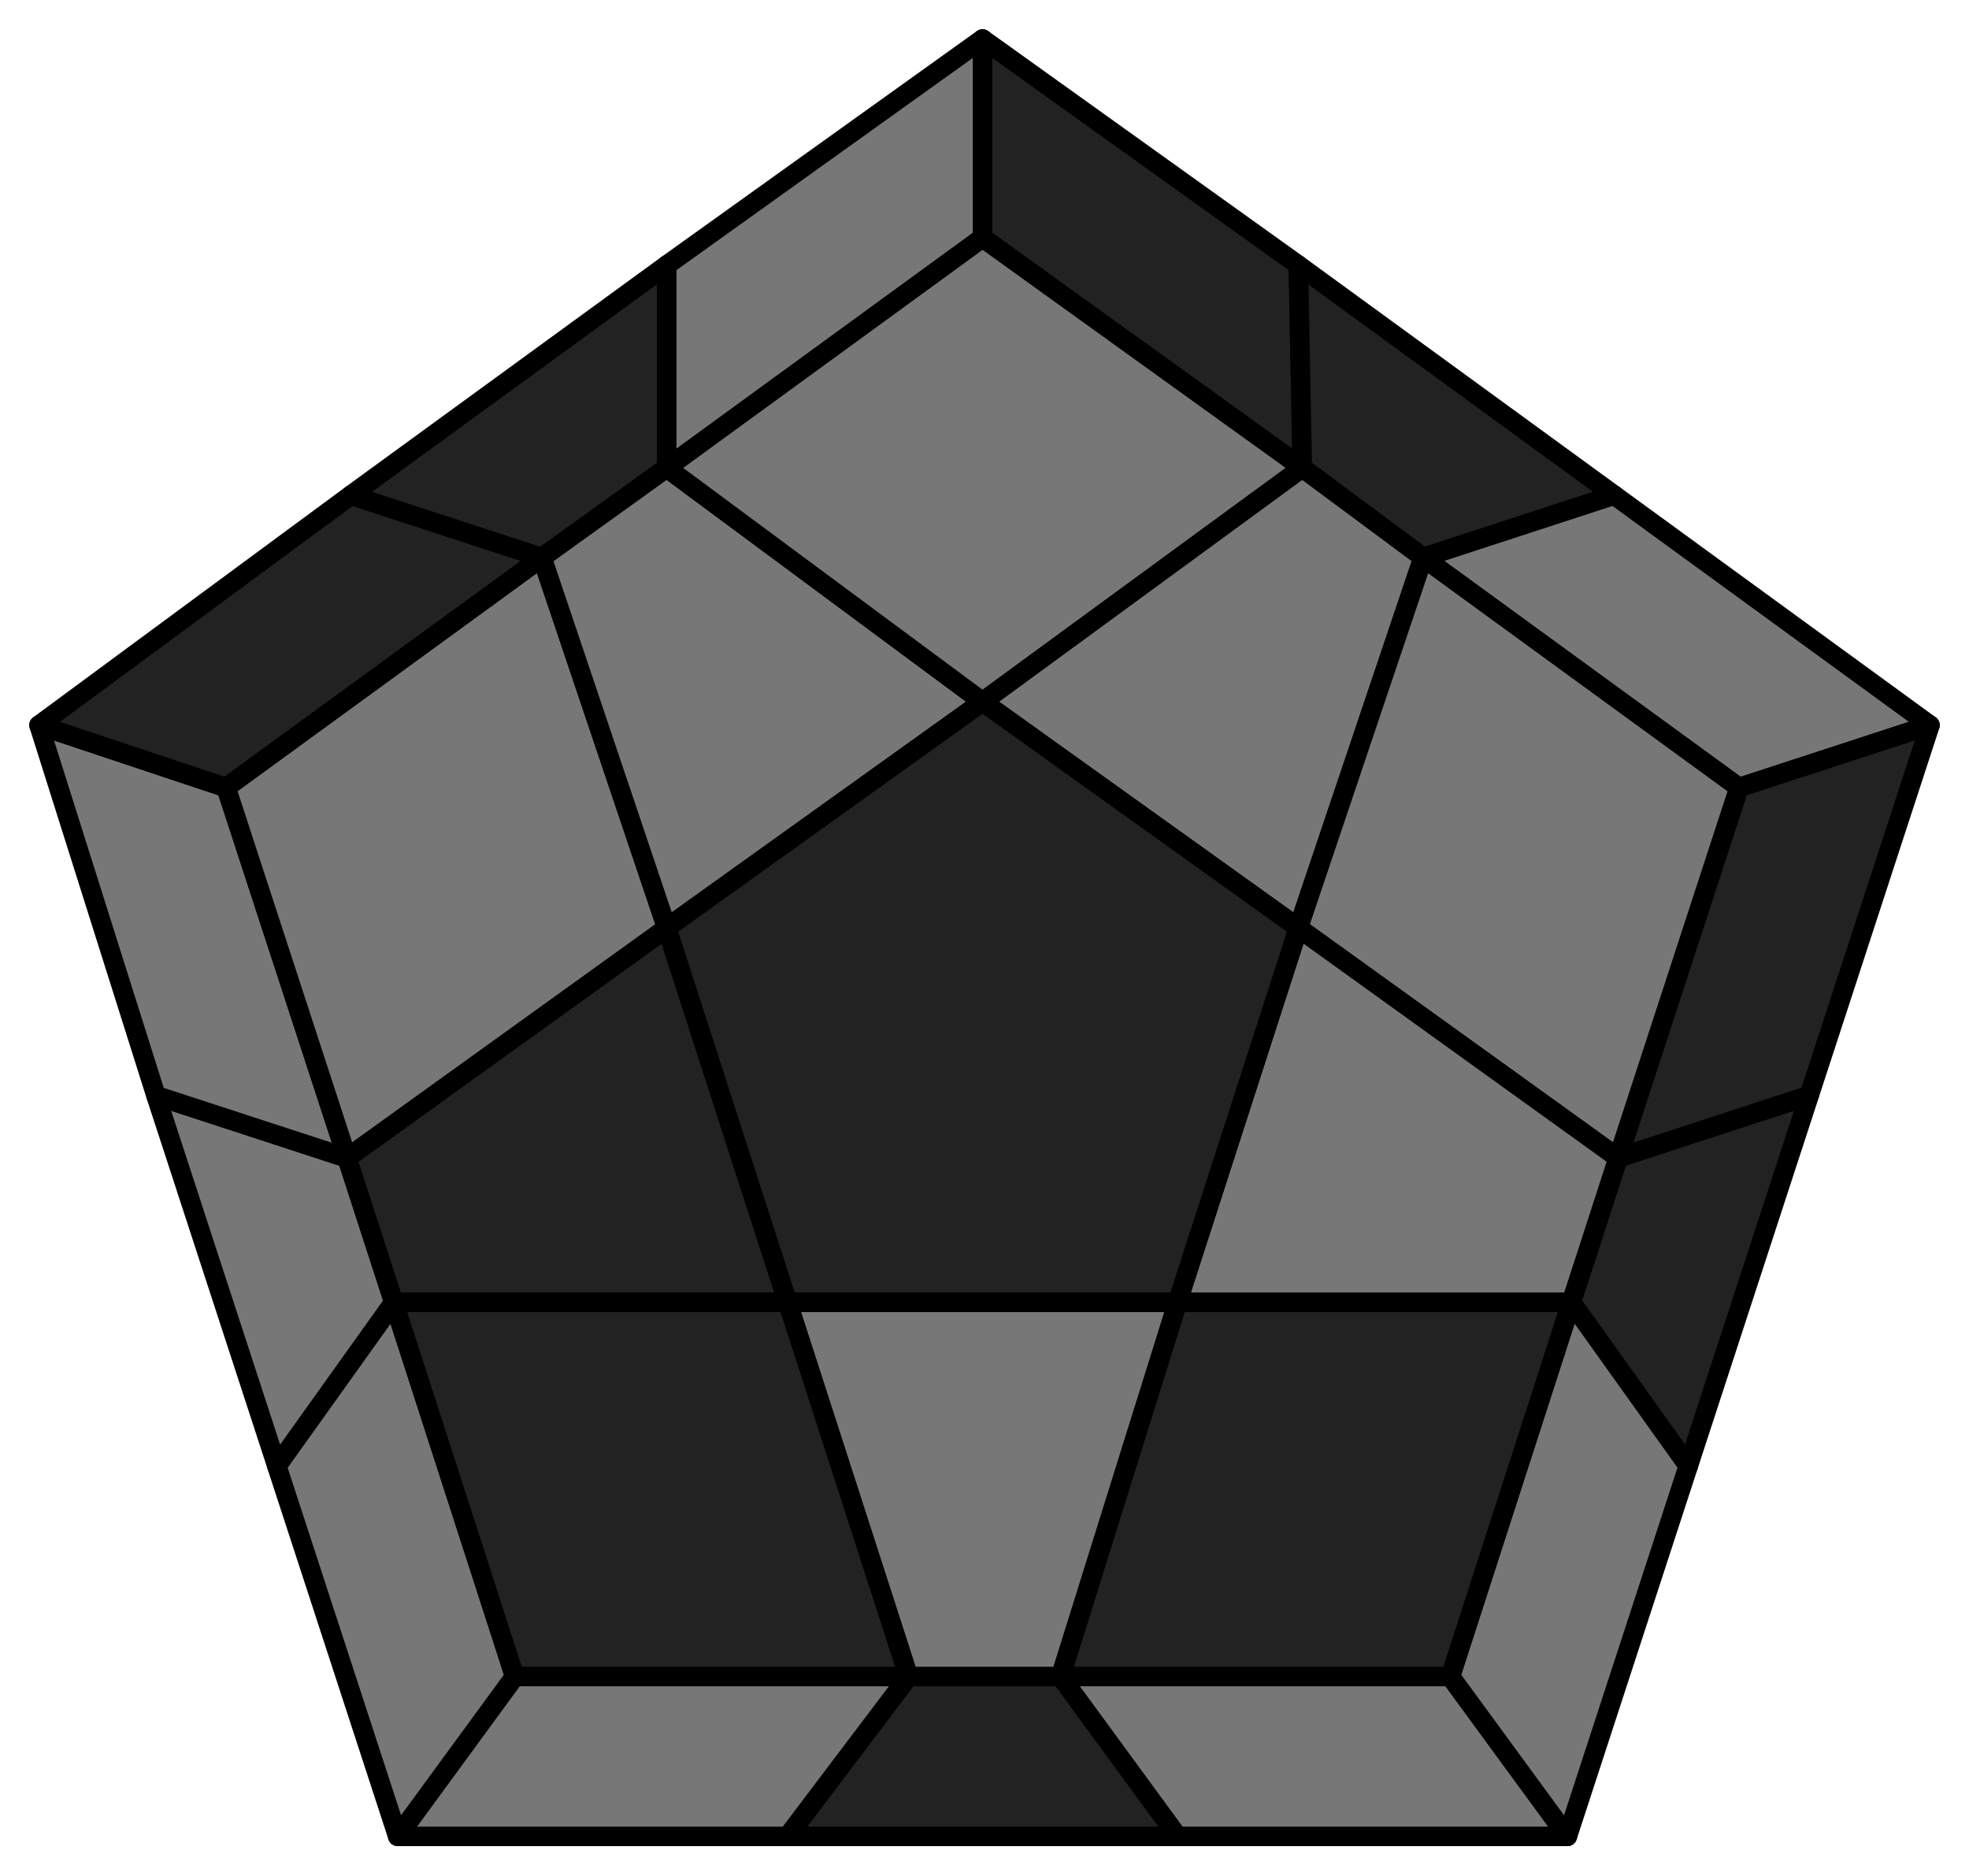
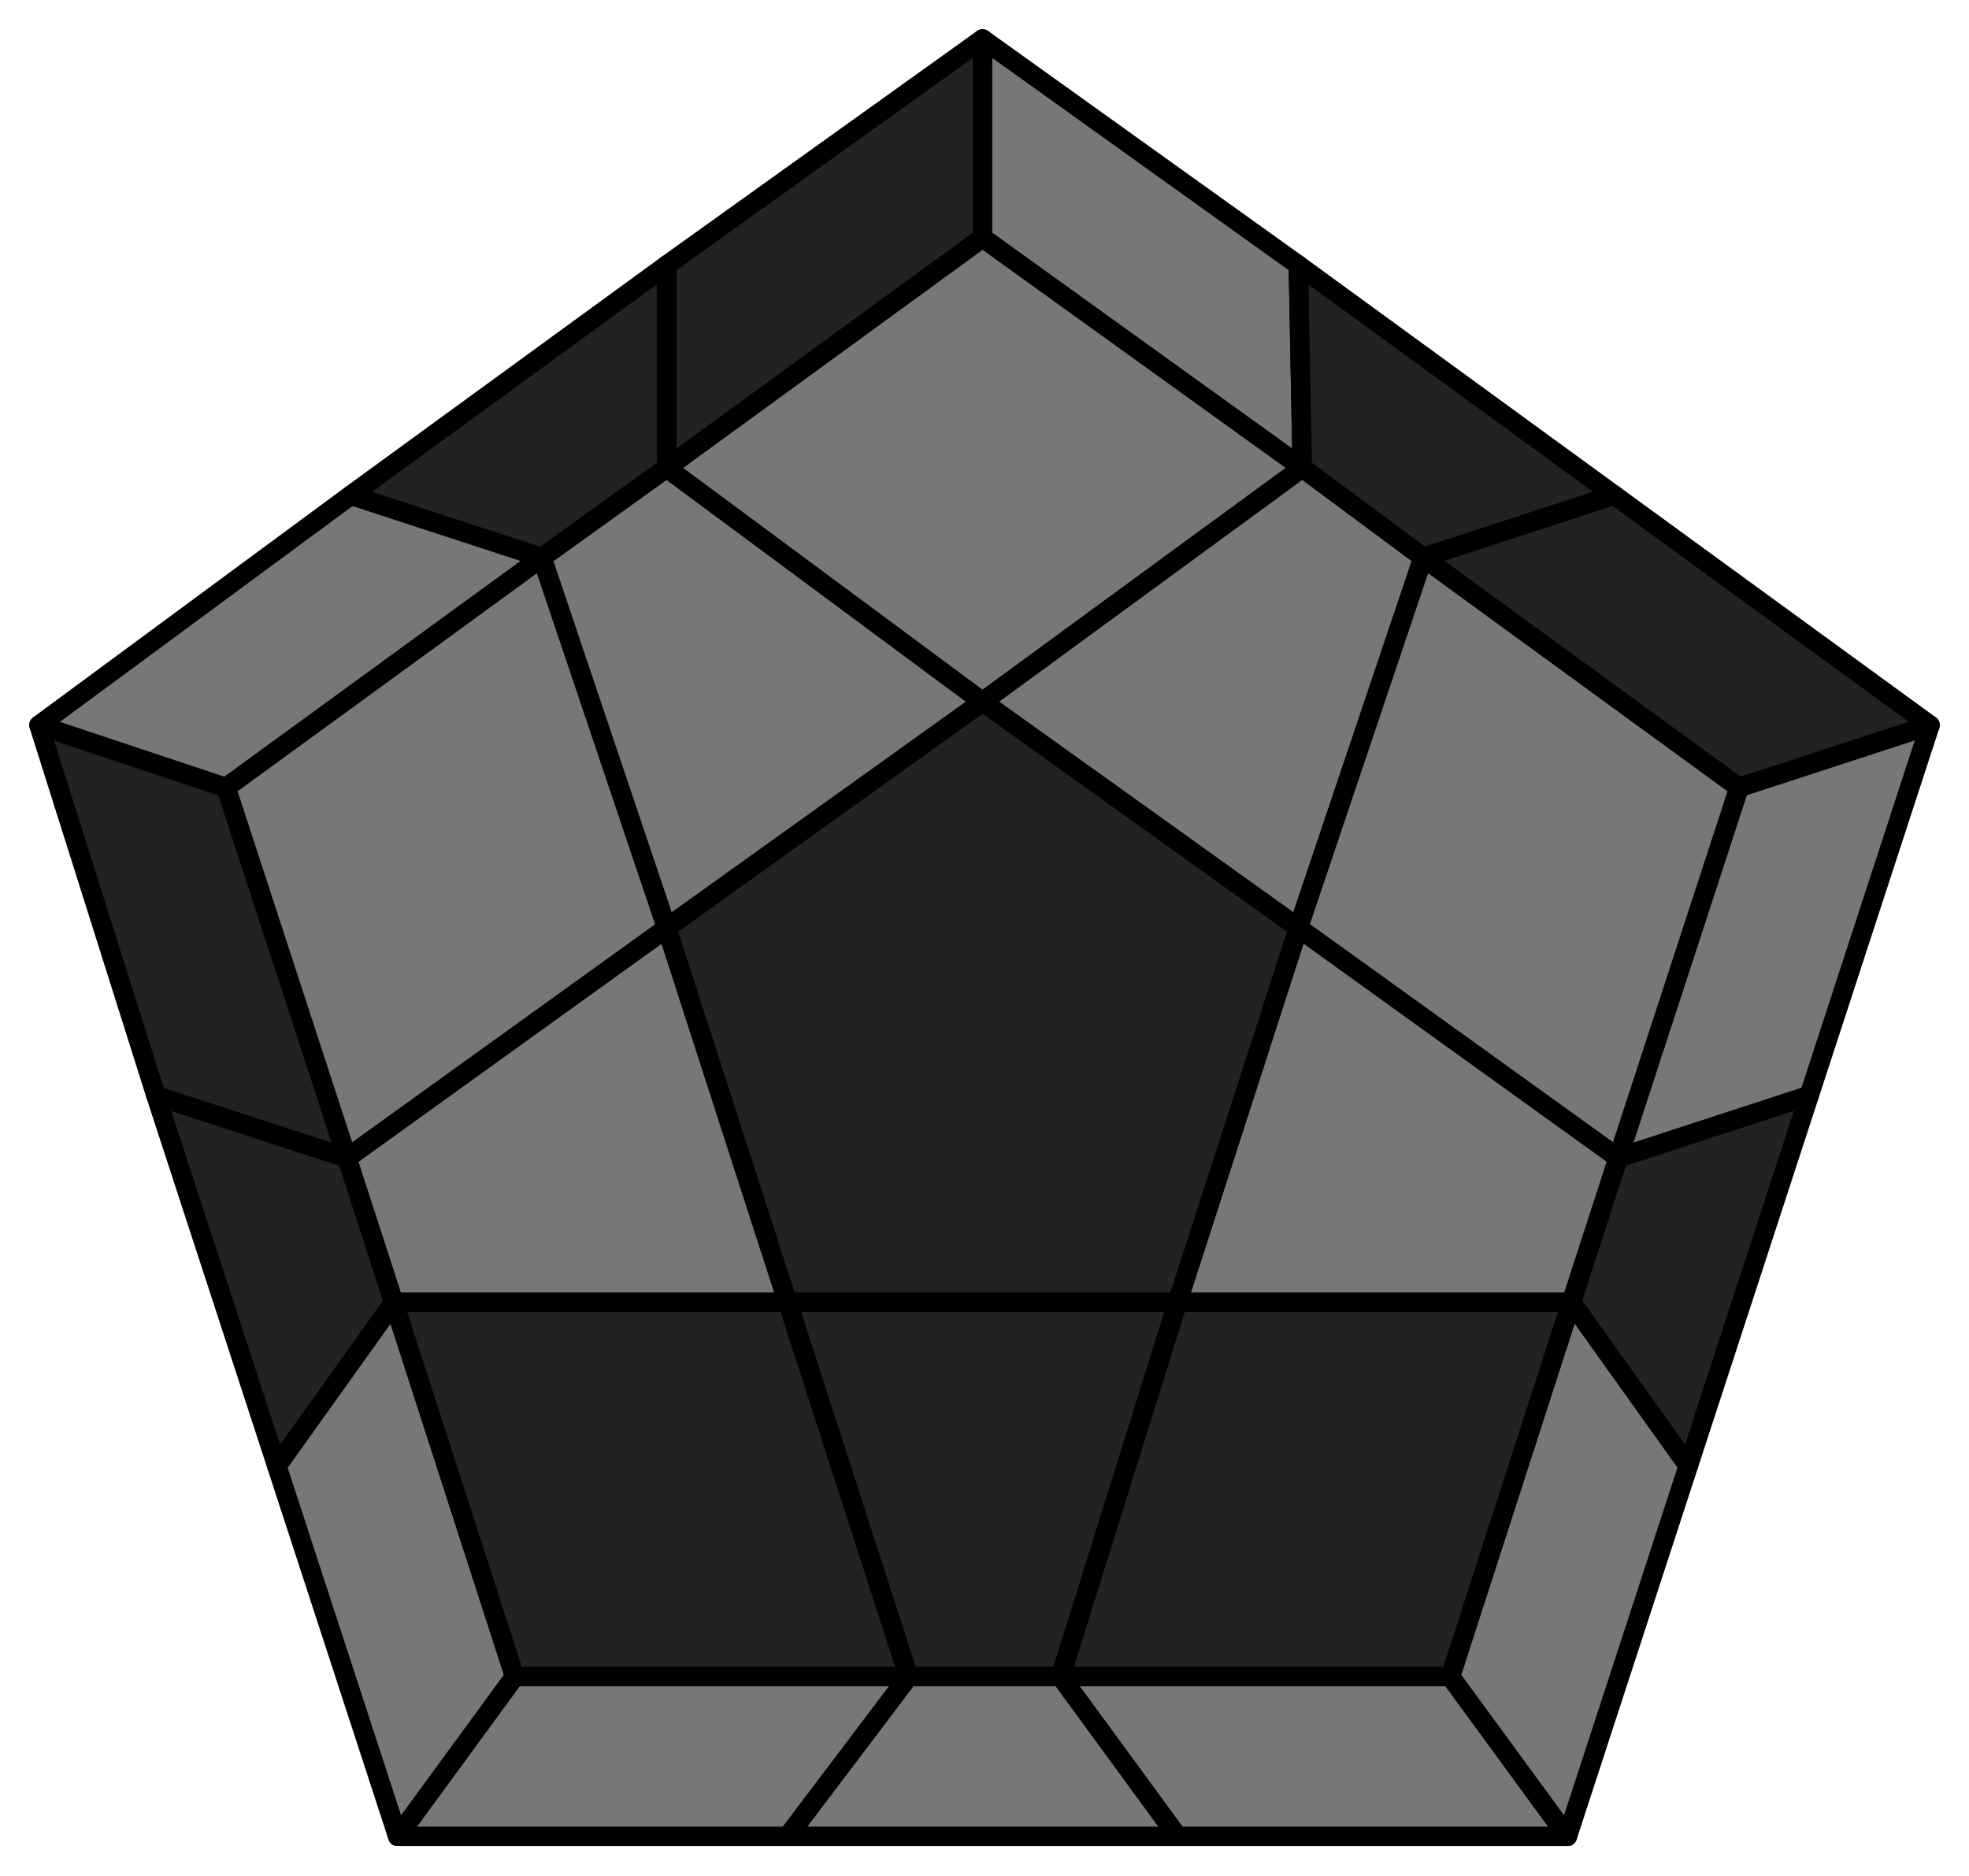
- <svg xmlns="http://www.w3.org/2000/svg" id="201" width="505" height="481">
+ <svg xmlns="http://www.w3.org/2000/svg" id="205" width="505" height="481">
  <style>
polygon { stroke: black; stroke-width: 5px; stroke-linejoin: round;}
.light {fill: #777;}
.dark {fill: #222;}
</style>
  <polygon class="light" points="402 471 302 471 272 430 372 430" />
-   <polygon class="dark" points="302 471 202 471 233 430 272 430" />
+   <polygon class="light" points="302 471 202 471 233 430 272 430" />
  <polygon class="light" points="202 471 102 471 132 430 233 430" />
  <polygon class="light" points="102 471 71 376 101 334 132 430" />
-   <polygon class="light" points="71 376 40 281 89 297 101 334" />
-   <polygon class="light" points="40 281 10 186 58 202 89 297" />
-   <polygon class="dark" points="10 186 90 127 139 143 58 202" />
+   <polygon class="dark" points="71 376 40 281 89 297 101 334" />
+   <polygon class="dark" points="40 281 10 186 58 202 89 297" />
+   <polygon class="light" points="10 186 90 127 139 143 58 202" />
  <polygon class="dark" points="90 127 171 68 171 120 139 143" />
-   <polygon class="light" points="171 68 252 10 252 61 171 120" />
-   <polygon class="dark" points="252 10 333 68 334 120 252 61" />
+   <polygon class="dark" points="171 68 252 10 252 61 171 120" />
+   <polygon class="light" points="252 10 333 68 334 120 252 61" />
  <polygon class="dark" points="333 68 414 127 365 143 334 120" />
-   <polygon class="light" points="414 127 495 186 446 202 365 143" />
-   <polygon class="dark" points="495 186 464 281 415 297 446 202" />
+   <polygon class="dark" points="414 127 495 186 446 202 365 143" />
+   <polygon class="light" points="495 186 464 281 415 297 446 202" />
  <polygon class="dark" points="464 281 433 376 403 334 415 297" />
  <polygon class="light" points="433 376 402 471 372 430 403 334" />
  <polygon class="dark" points="372 430 272 430 302 334 403 334" />
-   <polygon class="light" points="272 430 233 430 202 334 302 334" />
+   <polygon class="dark" points="272 430 233 430 202 334 302 334" />
  <polygon class="dark" points="132 430 101 334 202 334 233 430" />
-   <polygon class="dark" points="101 334 89 297 171 238 202 334" />
+   <polygon class="light" points="101 334 89 297 171 238 202 334" />
  <polygon class="light" points="58 202 139 143 171 238 89 297" />
  <polygon class="light" points="139 143 171 120 252 180 171 238" />
  <polygon class="light" points="252 61 334 120 252 180 171 120" />
  <polygon class="light" points="334 120 365 143 333 238 252 180" />
  <polygon class="light" points="446 202 415 297 333 238 365 143" />
  <polygon class="light" points="415 297 403 334 302 334 333 238" />
  <polygon class="dark" points="302 334 202 334 171 238 252 180 333 238" />
</svg>
